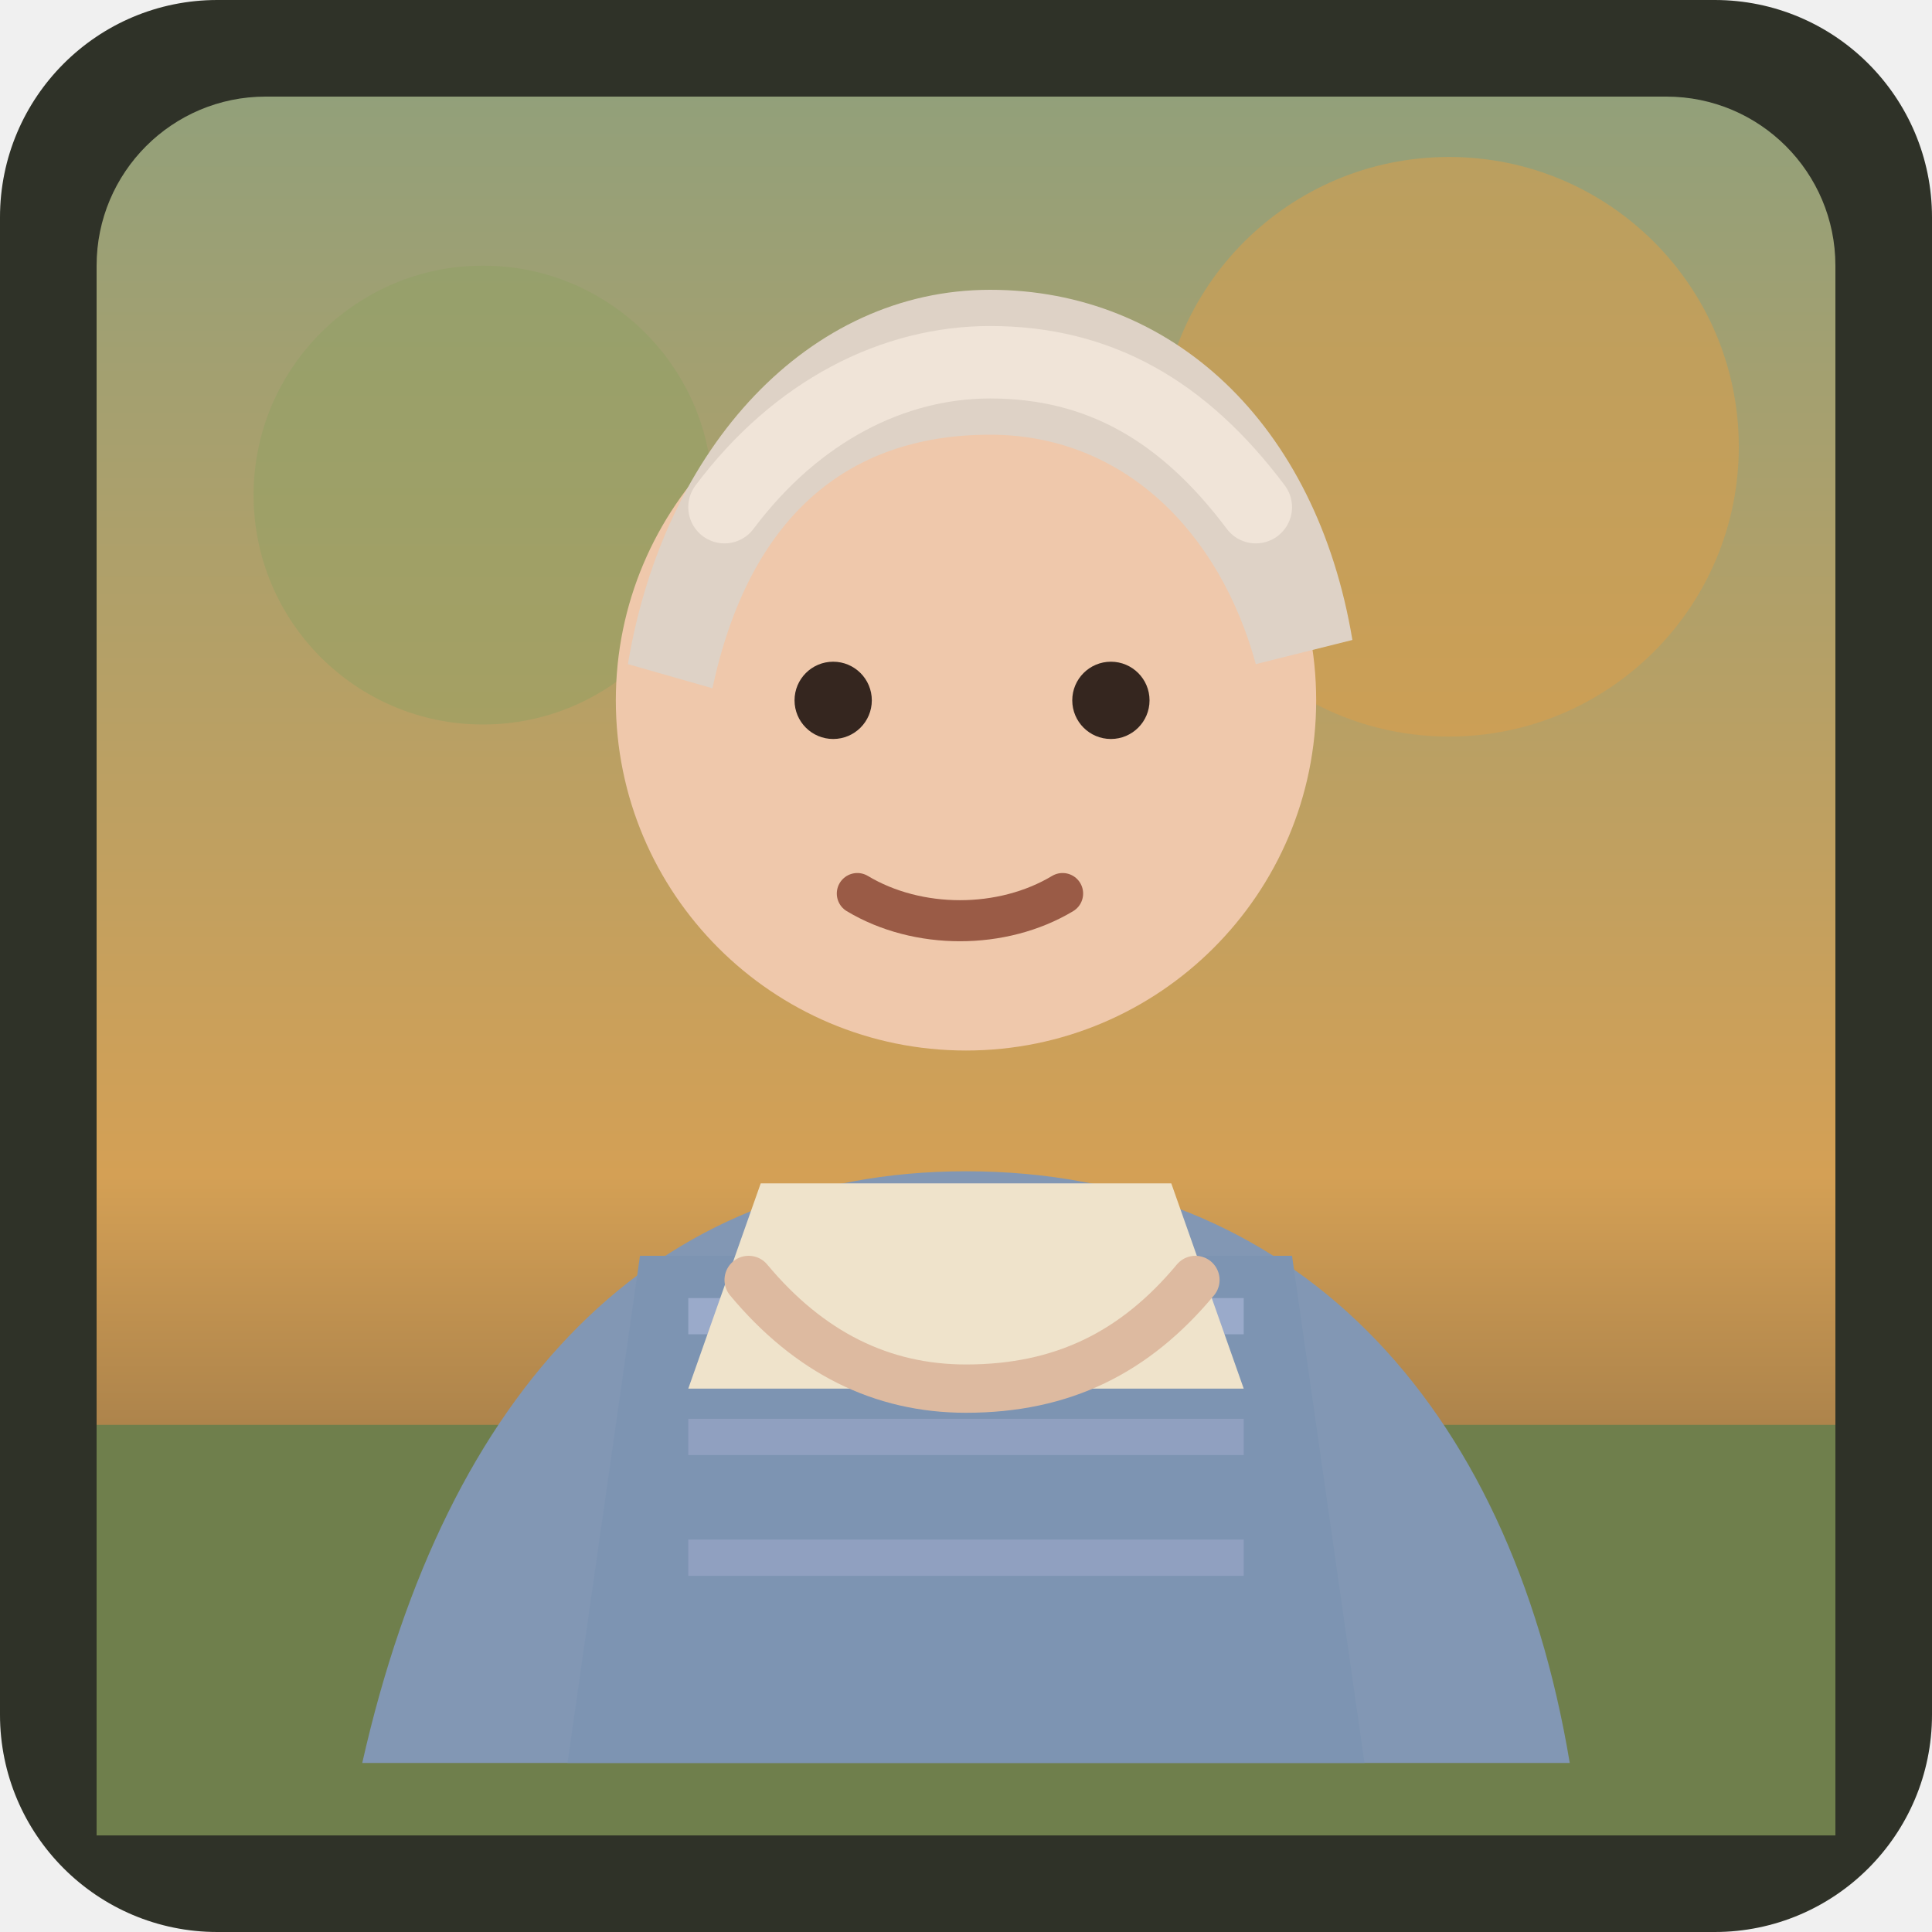
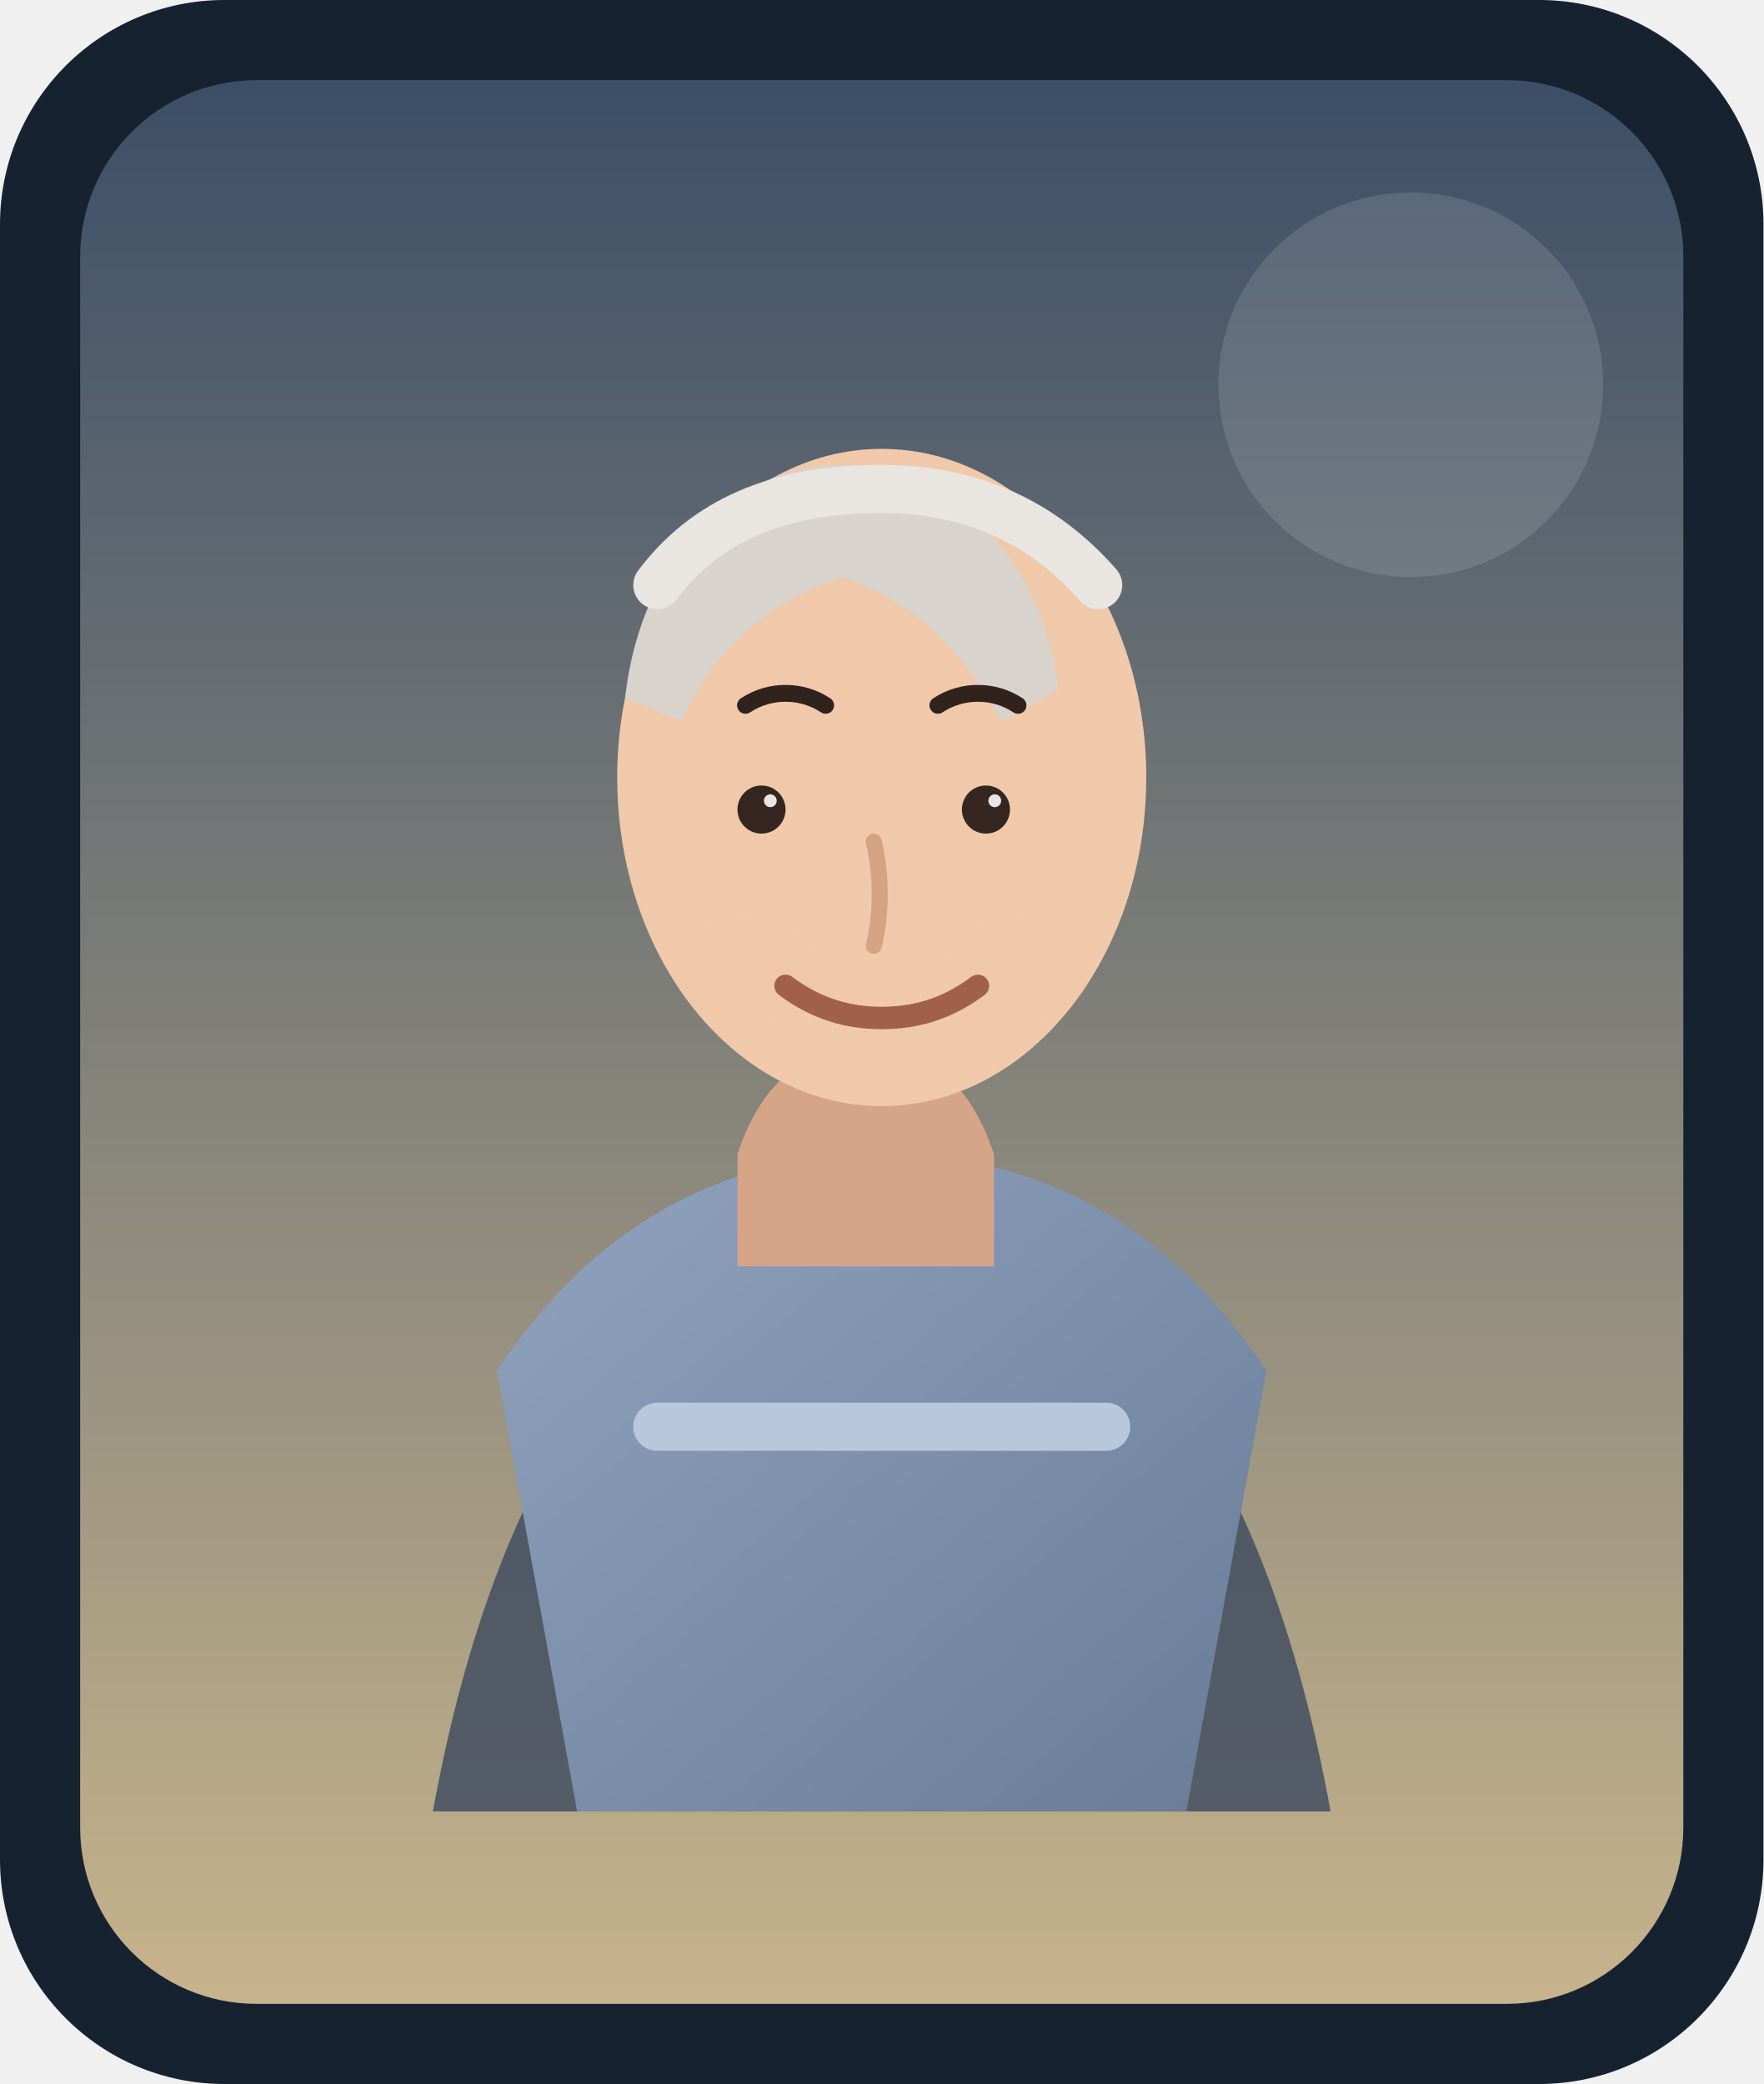
- <svg xmlns="http://www.w3.org/2000/svg" viewBox="0 0 160 160" role="img" aria-labelledby="title desc">
+ <svg xmlns="http://www.w3.org/2000/svg" viewBox="0 0 220 260" role="img" aria-labelledby="title desc">
  <defs>
-     <linearGradient id="sky" x1="0" y1="0" x2="0" y2="1">
-       <stop offset="0" stop-color="#92a07a" />
-       <stop offset="0.62" stop-color="#d4a055" />
-       <stop offset="1" stop-color="#6d553b" />
+     <linearGradient id="bg" x1="0" y1="0" x2="0" y2="1">
+       <stop offset="0" stop-color="#3b4e67" />
+       <stop offset="1" stop-color="#c8b48c" />
+     </linearGradient>
+     <linearGradient id="shirt" x1="0" y1="0" x2="1" y2="1">
+       <stop offset="0" stop-color="#91a3bf" />
+       <stop offset="1" stop-color="#687c97" />
    </linearGradient>
  </defs>
-   <rect width="160" height="160" rx="18" fill="#2f3228" />
-   <rect x="8" y="8" width="144" height="144" rx="14" fill="url(#sky)" />
-   <circle cx="40" cy="41" r="19" fill="#8ea062" opacity="0.45" />
-   <circle cx="120" cy="37" r="24" fill="#dc9e49" opacity="0.52" />
-   <rect x="8" y="118" width="144" height="34" fill="#6f7f4c" />
-   <path d="M30 146c7-31 24-49 50-49 27 0 45 19 50 49z" fill="#8297b4" />
-   <path d="M53 104h54l6 42H47z" fill="#7d94b2" />
-   <path d="M57 109h46" stroke="#9aaaca" stroke-width="3" />
-   <path d="M57 119h46" stroke="#90a0c0" stroke-width="3" />
-   <path d="M57 129h46" stroke="#90a0c0" stroke-width="3" />
-   <path d="M63 98h34l6 17H57z" fill="#efe3cb" />
-   <circle cx="80" cy="58" r="29" fill="#efc8ab" />
-   <path d="M52 55c3-18 15-31 30-31 15 0 27 11 30 29l-8 2c-3-11-11-19-22-19-12 0-20 7-23 21z" fill="#ded2c6" />
-   <path d="M60 42c6-8 14-12 22-12 9 0 16 4 22 12" fill="none" stroke="#f0e4d8" stroke-width="6" stroke-linecap="round" />
-   <circle cx="69" cy="58" r="3.2" fill="#35261f" />
-   <circle cx="92" cy="58" r="3.2" fill="#35261f" />
-   <path d="M71 74c5 3 12 3 17 0" fill="none" stroke="#9a5b46" stroke-width="3.4" stroke-linecap="round" />
-   <path d="M62 106c5 6 11 9 18 9 8 0 14-3 19-9" fill="none" stroke="#ddbaa0" stroke-width="4" stroke-linecap="round" />
+   <rect width="220" height="260" rx="28" fill="#172231" />
+   <rect x="10" y="10" width="200" height="240" rx="22" fill="url(#bg)" />
+   <circle cx="176" cy="48" r="24" fill="#ffffff" opacity="0.12" />
+   <path d="M54 226c8-44 27-72 56-72 29 0 48 28 56 72z" fill="#38475d" opacity="0.78" />
+   <path d="M62 171c12-18 28-27 48-27s36 9 48 27l-10 55H72z" fill="url(#shirt)" />
+   <path d="M82 178h56" stroke="#b9c7dc" stroke-width="6" stroke-linecap="round" />
+   <path d="M92 144c3-9 8-13 16-13 8 0 13 4 16 13v14H92z" fill="#d6a486" />
+   <ellipse cx="110" cy="97" rx="33" ry="41" fill="#f0c9ab" />
+   <path d="M78 87c2-18 14-29 27-29 13 0 25 11 27 28l-7 4c-5-9-11-15-20-18-9 3-16 9-20 18z" fill="#d8d3cd" />
+   <path d="M82 73c6-8 15-12 28-12 11 0 20 4 27 12" fill="none" stroke="#e9e5e0" stroke-width="6" stroke-linecap="round" />
+   <ellipse cx="93" cy="121" rx="9" ry="6.5" fill="#e8b69e" opacity="0.1" />
+   <ellipse cx="127" cy="121" rx="9" ry="6.5" fill="#e8b69e" opacity="0.1" />
+   <path d="M93 88c3-2 7-2 10 0M117 88c3-2 7-2 10 0" fill="none" stroke="#30221c" stroke-width="2.1" stroke-linecap="round" />
+   <circle cx="95" cy="101" r="3" fill="#35261f" />
+   <circle cx="123" cy="101" r="3" fill="#35261f" />
+   <circle cx="96.1" cy="99.9" r="0.8" fill="#ffffff" opacity="0.88" />
+   <circle cx="124.1" cy="99.9" r="0.8" fill="#ffffff" opacity="0.88" />
+   <path d="M109 105c1 4 1 9 0 13" fill="none" stroke="#d4a384" stroke-width="2" stroke-linecap="round" />
+   <path d="M98 123c4 3 8 4 12 4 4 0 8-1 12-4" fill="none" stroke="#a0604a" stroke-width="2.8" stroke-linecap="round" />
</svg>
